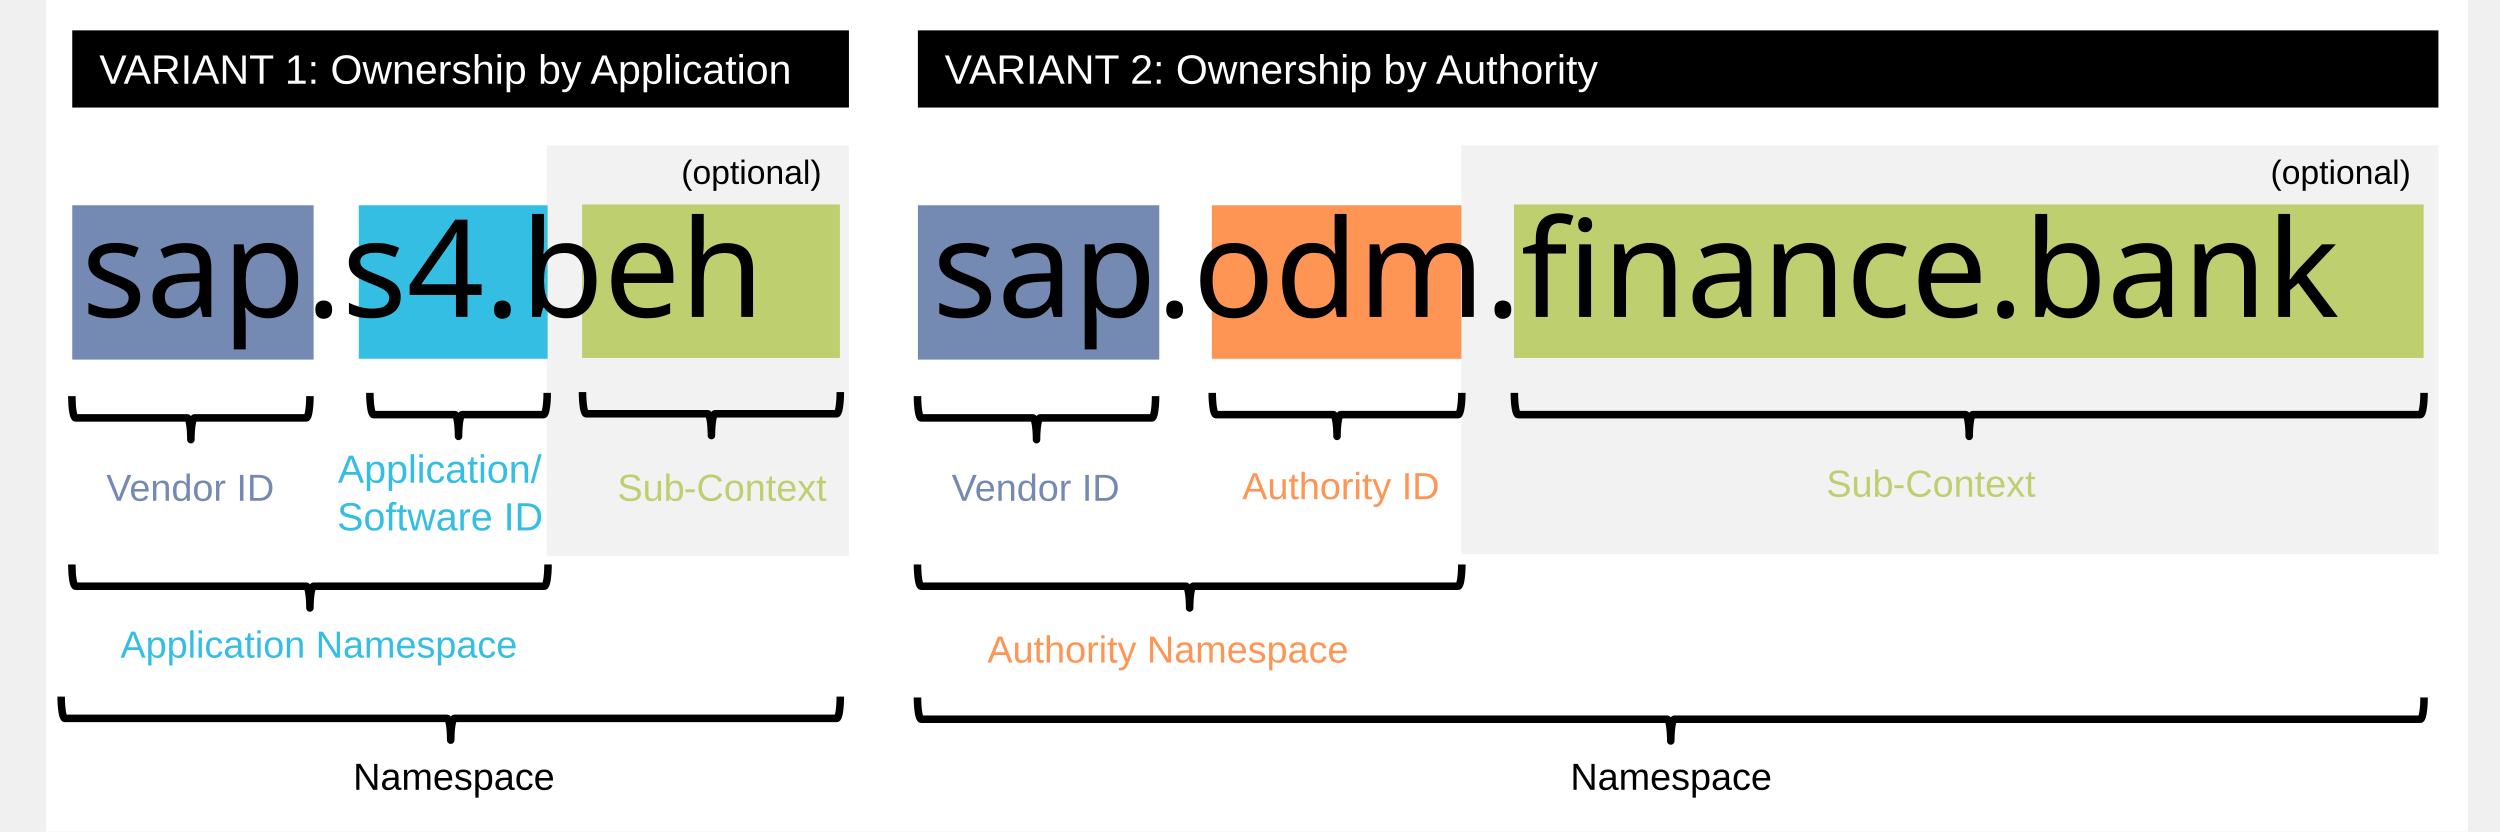
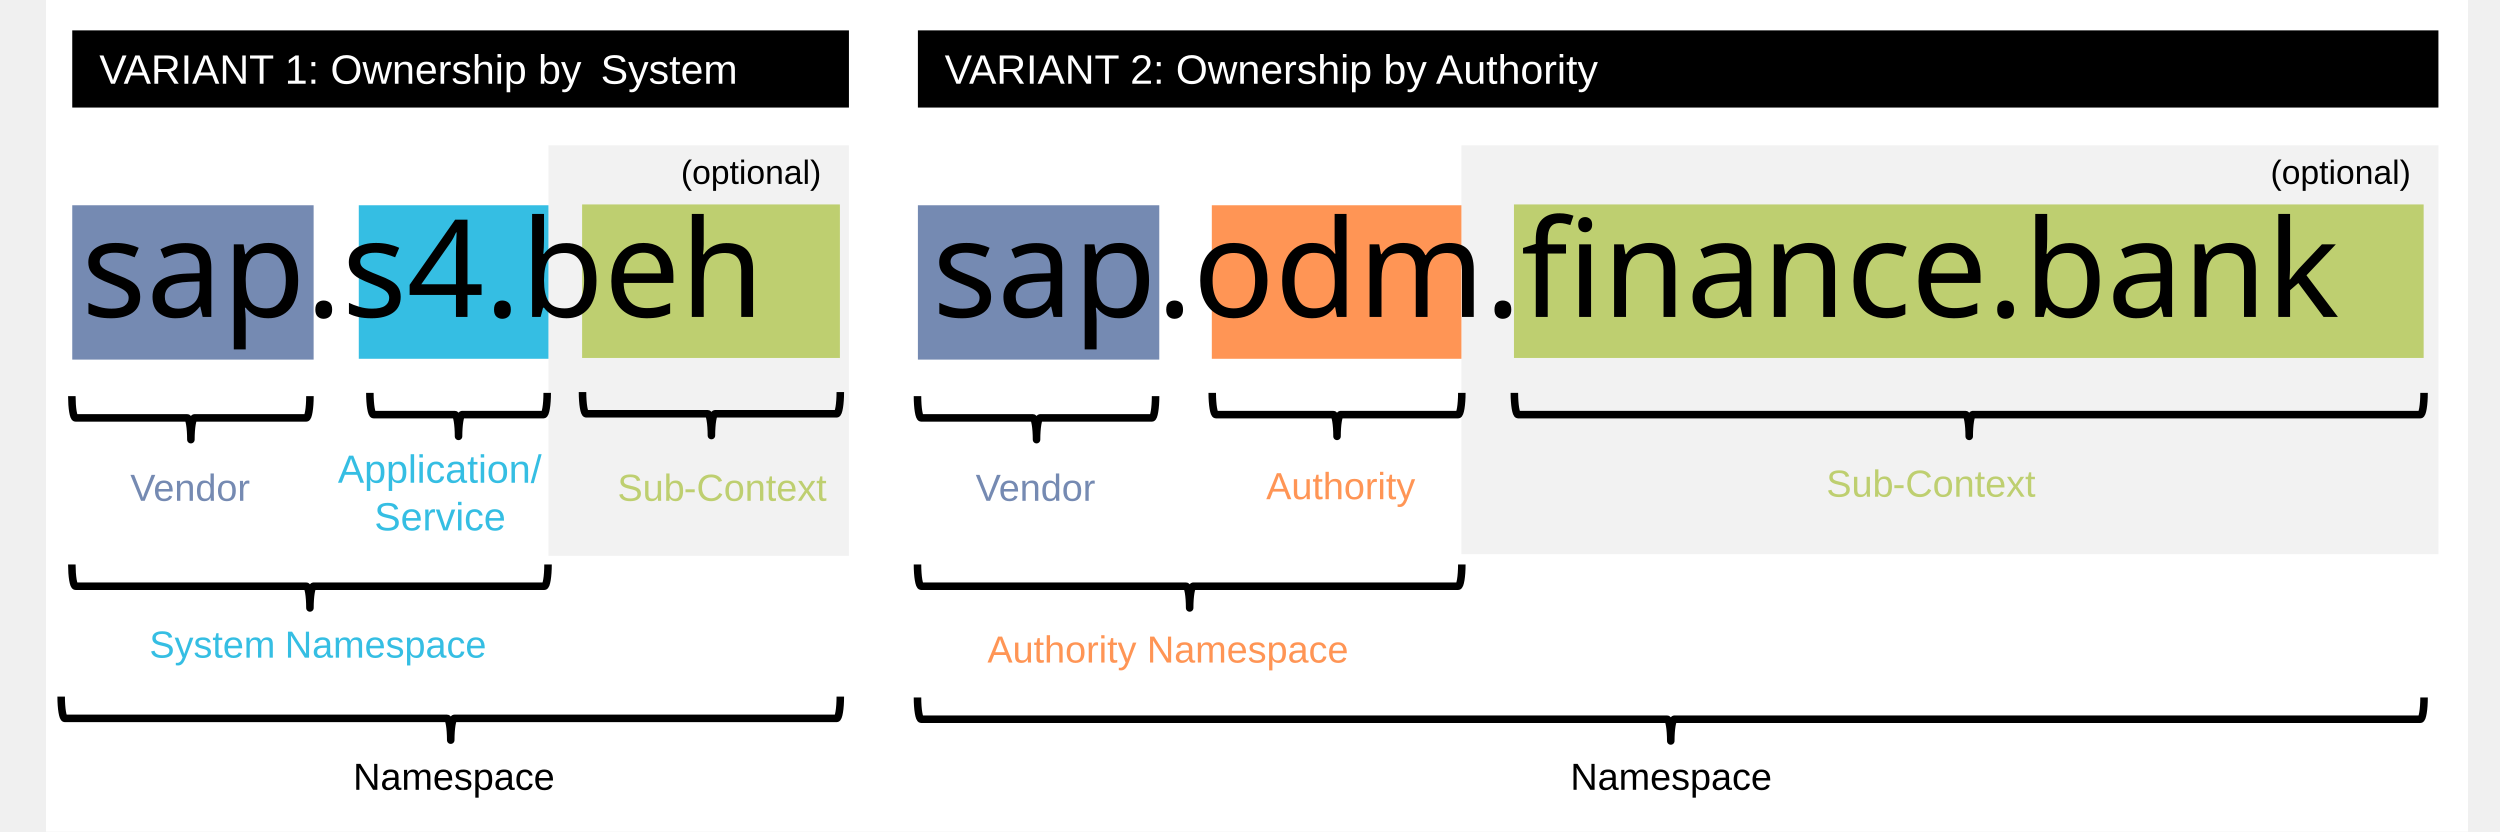
<svg xmlns="http://www.w3.org/2000/svg" width="3045" height="1013" xml:space="preserve" overflow="hidden">
  <defs>
    <clipPath id="clip0">
      <rect x="742" y="762" width="3045" height="1013" />
    </clipPath>
  </defs>
  <g clip-path="url(#clip0)" transform="translate(-742 -762)">
    <rect x="798" y="762" width="2950" height="1013" fill="#FFFFFF" />
-     <rect x="1408" y="939" width="368" height="500" fill="#F2F2F2" />
-     <text font-family="Arial,Arial_MSFontService,sans-serif" font-weight="400" font-size="41" transform="matrix(1 0 0 1 1571.77 986)">(optional)</text>
+     <rect x="1410" y="939" width="366" height="500" fill="#F2F2F2" />
+     <text font-family="Arial,Arial_MSFontService,sans-serif" font-weight="400" font-size="41" transform="matrix(1 0 0 1 1571.35 986)">(optional)</text>
    <rect x="1451" y="1011" width="314" height="187" fill="#BECF70" />
-     <rect x="1179" y="1012" width="230" height="187" fill="#35BEE3" />
+     <rect x="1179" y="1012" width="231" height="187" fill="#35BEE3" />
    <rect x="830" y="1012" width="294" height="188" fill="#758AB2" />
    <path d="M1119.5 1244.5C1119.5 1259.14 1117.52 1271 1115.08 1271L978.917 1271C976.477 1271 974.5 1282.86 974.5 1297.5 974.5 1282.86 972.523 1271 970.083 1271L833.916 1271C831.477 1271 829.5 1259.14 829.5 1244.5" stroke="#000000" stroke-width="9.167" stroke-linejoin="round" stroke-miterlimit="10" fill="none" fill-rule="evenodd" />
-     <text fill="#758AB2" font-family="Arial,Arial_MSFontService,sans-serif" font-weight="400" font-size="46" transform="matrix(1 0 0 1 871.451 1372)">Vendor ID</text>
-     <text fill="#35BEE3" font-family="Arial,Arial_MSFontService,sans-serif" font-weight="400" font-size="48" transform="matrix(1 0 0 1 1153.53 1350)">Application/</text>
-     <text fill="#35BEE3" font-family="Arial,Arial_MSFontService,sans-serif" font-weight="400" font-size="48" transform="matrix(1 0 0 1 1152.68 1408)">Software ID</text>
-     <text fill="#35BEE3" font-family="Arial,Arial_MSFontService,sans-serif" font-weight="400" font-size="46" transform="matrix(1 0 0 1 888.73 1563)">Application Namespace</text>
+     <text fill="#758AB2" font-family="Arial,Arial_MSFontService,sans-serif" font-weight="400" font-size="46" transform="matrix(1 0 0 1 900.67 1372)">Vendor</text>
+     <text fill="#35BEE3" font-family="Arial,Arial_MSFontService,sans-serif" font-weight="400" font-size="48" transform="matrix(1 0 0 1 1153.54 1350)">Application/</text>
+     <text fill="#35BEE3" font-family="Arial,Arial_MSFontService,sans-serif" font-weight="400" font-size="48" transform="matrix(1 0 0 1 1197.96 1408)">Service</text>
+     <text fill="#35BEE3" font-family="Arial,Arial_MSFontService,sans-serif" font-weight="400" font-size="46" transform="matrix(1 0 0 1 923.965 1563)">System</text>
+     <text fill="#35BEE3" font-family="Arial,Arial_MSFontService,sans-serif" font-weight="400" font-size="46" transform="matrix(1 0 0 1 1088.96 1563)">Namespace</text>
    <rect x="830" y="799" width="946" height="94" />
-     <text fill="#FFFFFF" font-family="Arial,Arial_MSFontService,sans-serif" font-weight="400" font-size="50" transform="matrix(1 0 0 1 862.952 864)">VARIANT 1: Ownership by Application </text>
+     <text fill="#FFFFFF" font-family="Arial,Arial_MSFontService,sans-serif" font-weight="400" font-size="50" transform="matrix(1 0 0 1 862.952 864)">VARIANT 1: Ownership by </text>
+     <text fill="#FFFFFF" font-family="Arial,Arial_MSFontService,sans-serif" font-weight="400" font-size="50" transform="matrix(1 0 0 1 1473.68 864)">System</text>
    <text fill="#BECF70" font-family="Arial,Arial_MSFontService,sans-serif" font-weight="400" font-size="46" transform="matrix(1 0 0 1 1494.1 1372)">Sub</text>
    <text fill="#BECF70" font-family="Arial,Arial_MSFontService,sans-serif" font-weight="400" font-size="46" transform="matrix(1 0 0 1 1574.88 1372)">-</text>
    <text fill="#BECF70" font-family="Arial,Arial_MSFontService,sans-serif" font-weight="400" font-size="46" transform="matrix(1 0 0 1 1590.35 1372)">Context</text>
    <path d="M1408.5 1240.5C1408.5 1255.14 1406.52 1267 1404.08 1267L1304.92 1267C1302.48 1267 1300.5 1278.86 1300.5 1293.5 1300.5 1278.86 1298.52 1267 1296.08 1267L1196.92 1267C1194.48 1267 1192.5 1255.14 1192.5 1240.5" stroke="#000000" stroke-width="9.167" stroke-linejoin="round" stroke-miterlimit="10" fill="none" fill-rule="evenodd" />
    <path d="M1765.5 1239.5C1765.5 1254.14 1763.52 1266 1761.08 1266L1612.92 1266C1610.48 1266 1608.5 1277.86 1608.5 1292.5 1608.5 1277.86 1606.52 1266 1604.08 1266L1455.92 1266C1453.48 1266 1451.5 1254.14 1451.5 1239.5" stroke="#000000" stroke-width="9.167" stroke-linejoin="round" stroke-miterlimit="10" fill="none" fill-rule="evenodd" />
    <path d="M1409.5 1449.5C1409.5 1464.14 1407.52 1476 1405.08 1476L1123.92 1476C1121.48 1476 1119.5 1487.86 1119.5 1502.5 1119.5 1487.86 1117.52 1476 1115.08 1476L833.916 1476C831.477 1476 829.5 1464.14 829.5 1449.5" stroke="#000000" stroke-width="9.167" stroke-linejoin="round" stroke-miterlimit="10" fill="none" fill-rule="evenodd" />
    <rect x="2522" y="939" width="1190" height="498" fill="#F2F2F2" />
    <text font-family="Arial,Arial_MSFontService,sans-serif" font-weight="400" font-size="41" transform="matrix(1 0 0 1 3507.47 986)">(optional)</text>
    <rect x="2586" y="1011" width="1108" height="187" fill="#BECF70" />
    <rect x="2218" y="1012" width="304" height="187" fill="#FF9555" />
    <rect x="1860" y="1012" width="294" height="188" fill="#758AB2" />
    <text font-family="Consolas,Consolas_MSFontService,sans-serif" font-weight="400" font-size="165" transform="matrix(1 0 0 1 1877.52 1148)">sap.odm.finance.bank</text>
    <path d="M2149.5 1244.5C2149.5 1259.14 2147.52 1271 2145.08 1271L2008.92 1271C2006.48 1271 2004.5 1282.86 2004.5 1297.5 2004.5 1282.86 2002.52 1271 2000.08 1271L1863.92 1271C1861.48 1271 1859.5 1259.14 1859.5 1244.5" stroke="#000000" stroke-width="9.167" stroke-linejoin="round" stroke-miterlimit="10" fill="none" fill-rule="evenodd" />
-     <text fill="#758AB2" font-family="Arial,Arial_MSFontService,sans-serif" font-weight="400" font-size="46" transform="matrix(1 0 0 1 1901.12 1372)">Vendor ID</text>
-     <text fill="#FF9555" font-family="Arial,Arial_MSFontService,sans-serif" font-weight="400" font-size="46" transform="matrix(1 0 0 1 2255.01 1370)">Authority ID</text>
+     <text fill="#758AB2" font-family="Arial,Arial_MSFontService,sans-serif" font-weight="400" font-size="46" transform="matrix(1 0 0 1 1930.34 1372)">Vendor</text>
+     <text fill="#FF9555" font-family="Arial,Arial_MSFontService,sans-serif" font-weight="400" font-size="46" transform="matrix(1 0 0 1 2284.23 1370)">Authority</text>
    <text fill="#FF9555" font-family="Arial,Arial_MSFontService,sans-serif" font-weight="400" font-size="46" transform="matrix(1 0 0 1 1944.67 1569)">Authority Namespace</text>
    <rect x="1860" y="799" width="1852" height="94" />
    <text fill="#FFFFFF" font-family="Arial,Arial_MSFontService,sans-serif" font-weight="400" font-size="50" transform="matrix(1 0 0 1 1892.62 864)">VARIANT 2: Ownership by Authority</text>
    <text fill="#BECF70" font-family="Arial,Arial_MSFontService,sans-serif" font-weight="400" font-size="46" transform="matrix(1 0 0 1 2966.49 1367)">Sub</text>
    <text fill="#BECF70" font-family="Arial,Arial_MSFontService,sans-serif" font-weight="400" font-size="46" transform="matrix(1 0 0 1 3047.27 1367)">-</text>
    <text fill="#BECF70" font-family="Arial,Arial_MSFontService,sans-serif" font-weight="400" font-size="46" transform="matrix(1 0 0 1 3062.74 1367)">Context</text>
    <path d="M2522.5 1240.5C2522.5 1255.14 2520.52 1267 2518.08 1267L2374.92 1267C2372.48 1267 2370.5 1278.86 2370.5 1293.5 2370.5 1278.86 2368.52 1267 2366.08 1267L2222.92 1267C2220.48 1267 2218.5 1255.14 2218.5 1240.5" stroke="#000000" stroke-width="9.167" stroke-linejoin="round" stroke-miterlimit="10" fill="none" fill-rule="evenodd" />
    <path d="M3694.5 1240.5C3694.5 1255.14 3692.52 1267 3690.08 1267L3144.92 1267C3142.48 1267 3140.5 1278.86 3140.5 1293.5 3140.5 1278.86 3138.52 1267 3136.08 1267L2590.92 1267C2588.48 1267 2586.5 1255.13 2586.5 1240.5" stroke="#000000" stroke-width="9.167" stroke-linejoin="round" stroke-miterlimit="10" fill="none" fill-rule="evenodd" />
    <path d="M2522.5 1449.5C2522.5 1464.14 2520.52 1476 2518.08 1476L2195.42 1476C2192.98 1476 2191 1487.86 2191 1502.5 2191 1487.86 2189.02 1476 2186.58 1476L1863.92 1476C1861.48 1476 1859.5 1464.14 1859.5 1449.5" stroke="#000000" stroke-width="9.167" stroke-linejoin="round" stroke-miterlimit="10" fill="none" fill-rule="evenodd" />
    <text font-family="Consolas,Consolas_MSFontService,sans-serif" font-weight="400" font-size="165" transform="matrix(1 0 0 1 841.137 1148)">sap.s4.beh</text>
    <path d="M1765.5 1610.5C1765.5 1625.14 1763.52 1637 1761.08 1637L1295.42 1637C1292.98 1637 1291 1648.86 1291 1663.5 1291 1648.86 1289.02 1637 1286.58 1637L820.916 1637C818.477 1637 816.5 1625.14 816.5 1610.5" stroke="#000000" stroke-width="9.167" stroke-linejoin="round" stroke-miterlimit="10" fill="none" fill-rule="evenodd" />
    <text font-family="Arial,Arial_MSFontService,sans-serif" font-weight="400" font-size="46" transform="matrix(1 0 0 1 1172.14 1724)">Namespace</text>
    <path d="M3694.5 1611.5C3694.5 1626.14 3692.52 1638 3690.08 1638L2781.42 1638C2778.98 1638 2777 1649.86 2777 1664.5 2777 1649.86 2775.02 1638 2772.58 1638L1863.92 1638C1861.48 1638 1859.5 1626.14 1859.5 1611.5" stroke="#000000" stroke-width="9.167" stroke-linejoin="round" stroke-miterlimit="10" fill="none" fill-rule="evenodd" />
    <text font-family="Arial,Arial_MSFontService,sans-serif" font-weight="400" font-size="46" transform="matrix(1 0 0 1 2654.74 1724)">Namespace</text>
  </g>
</svg>
